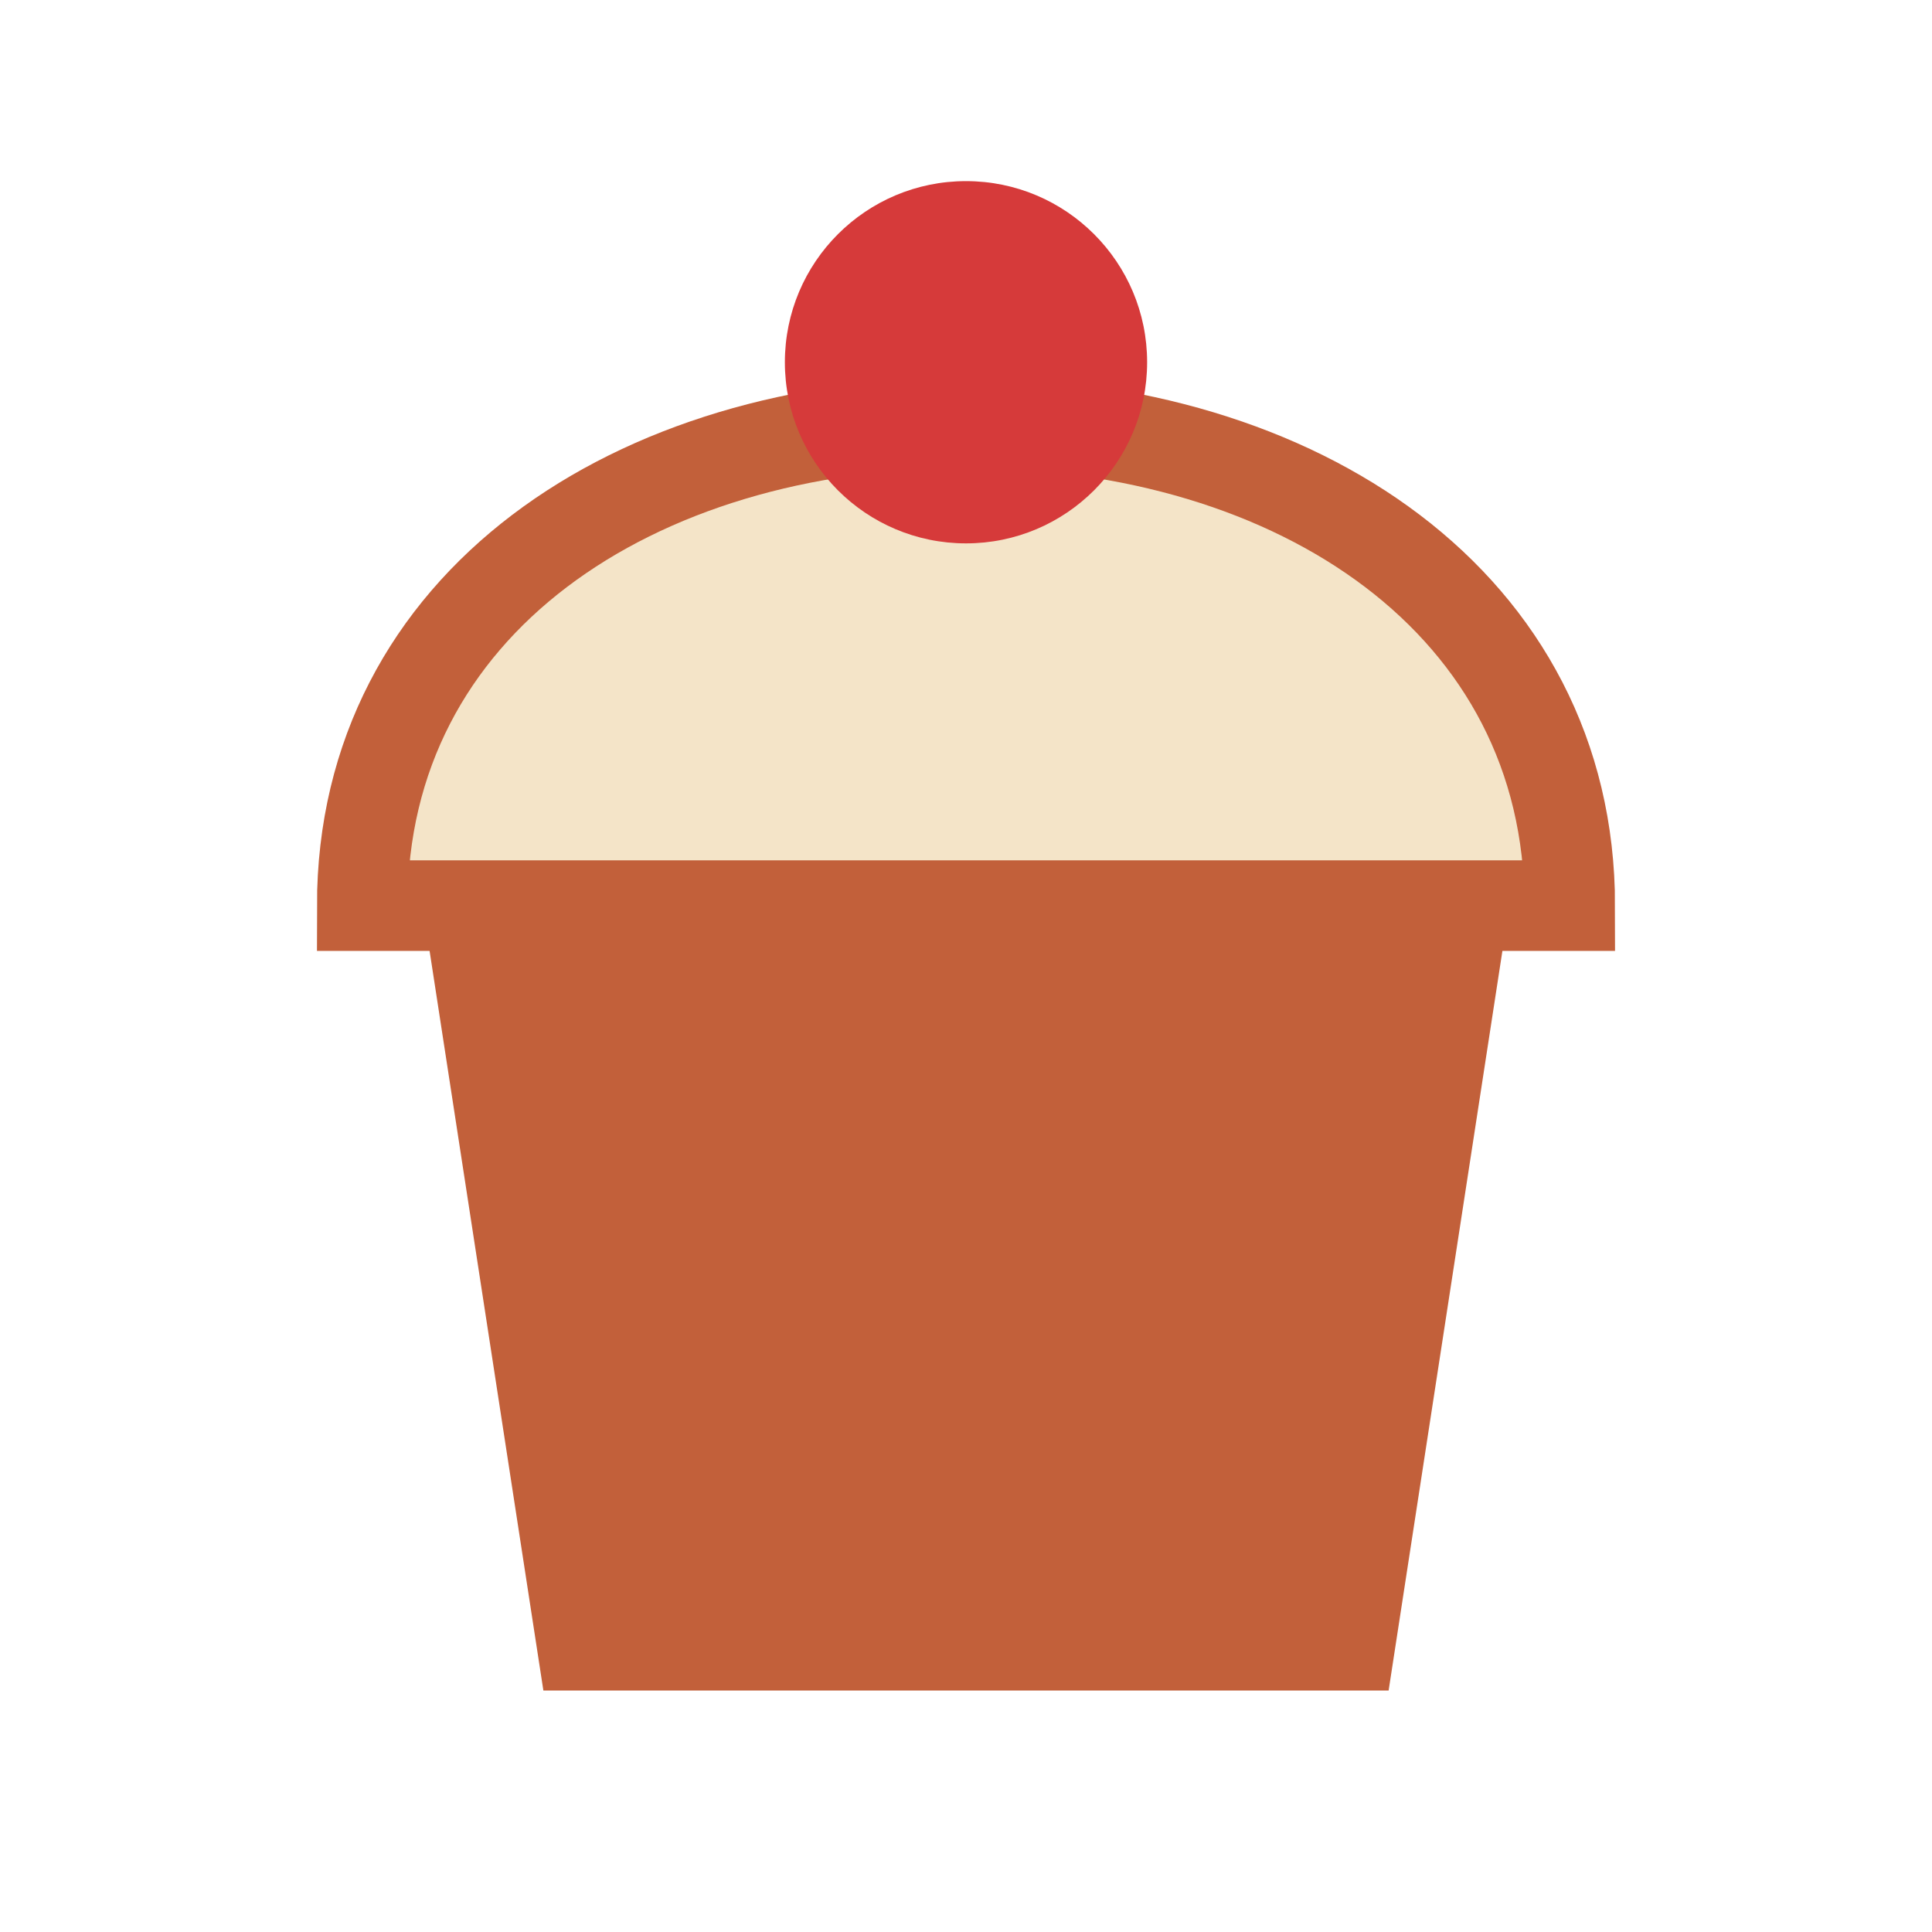
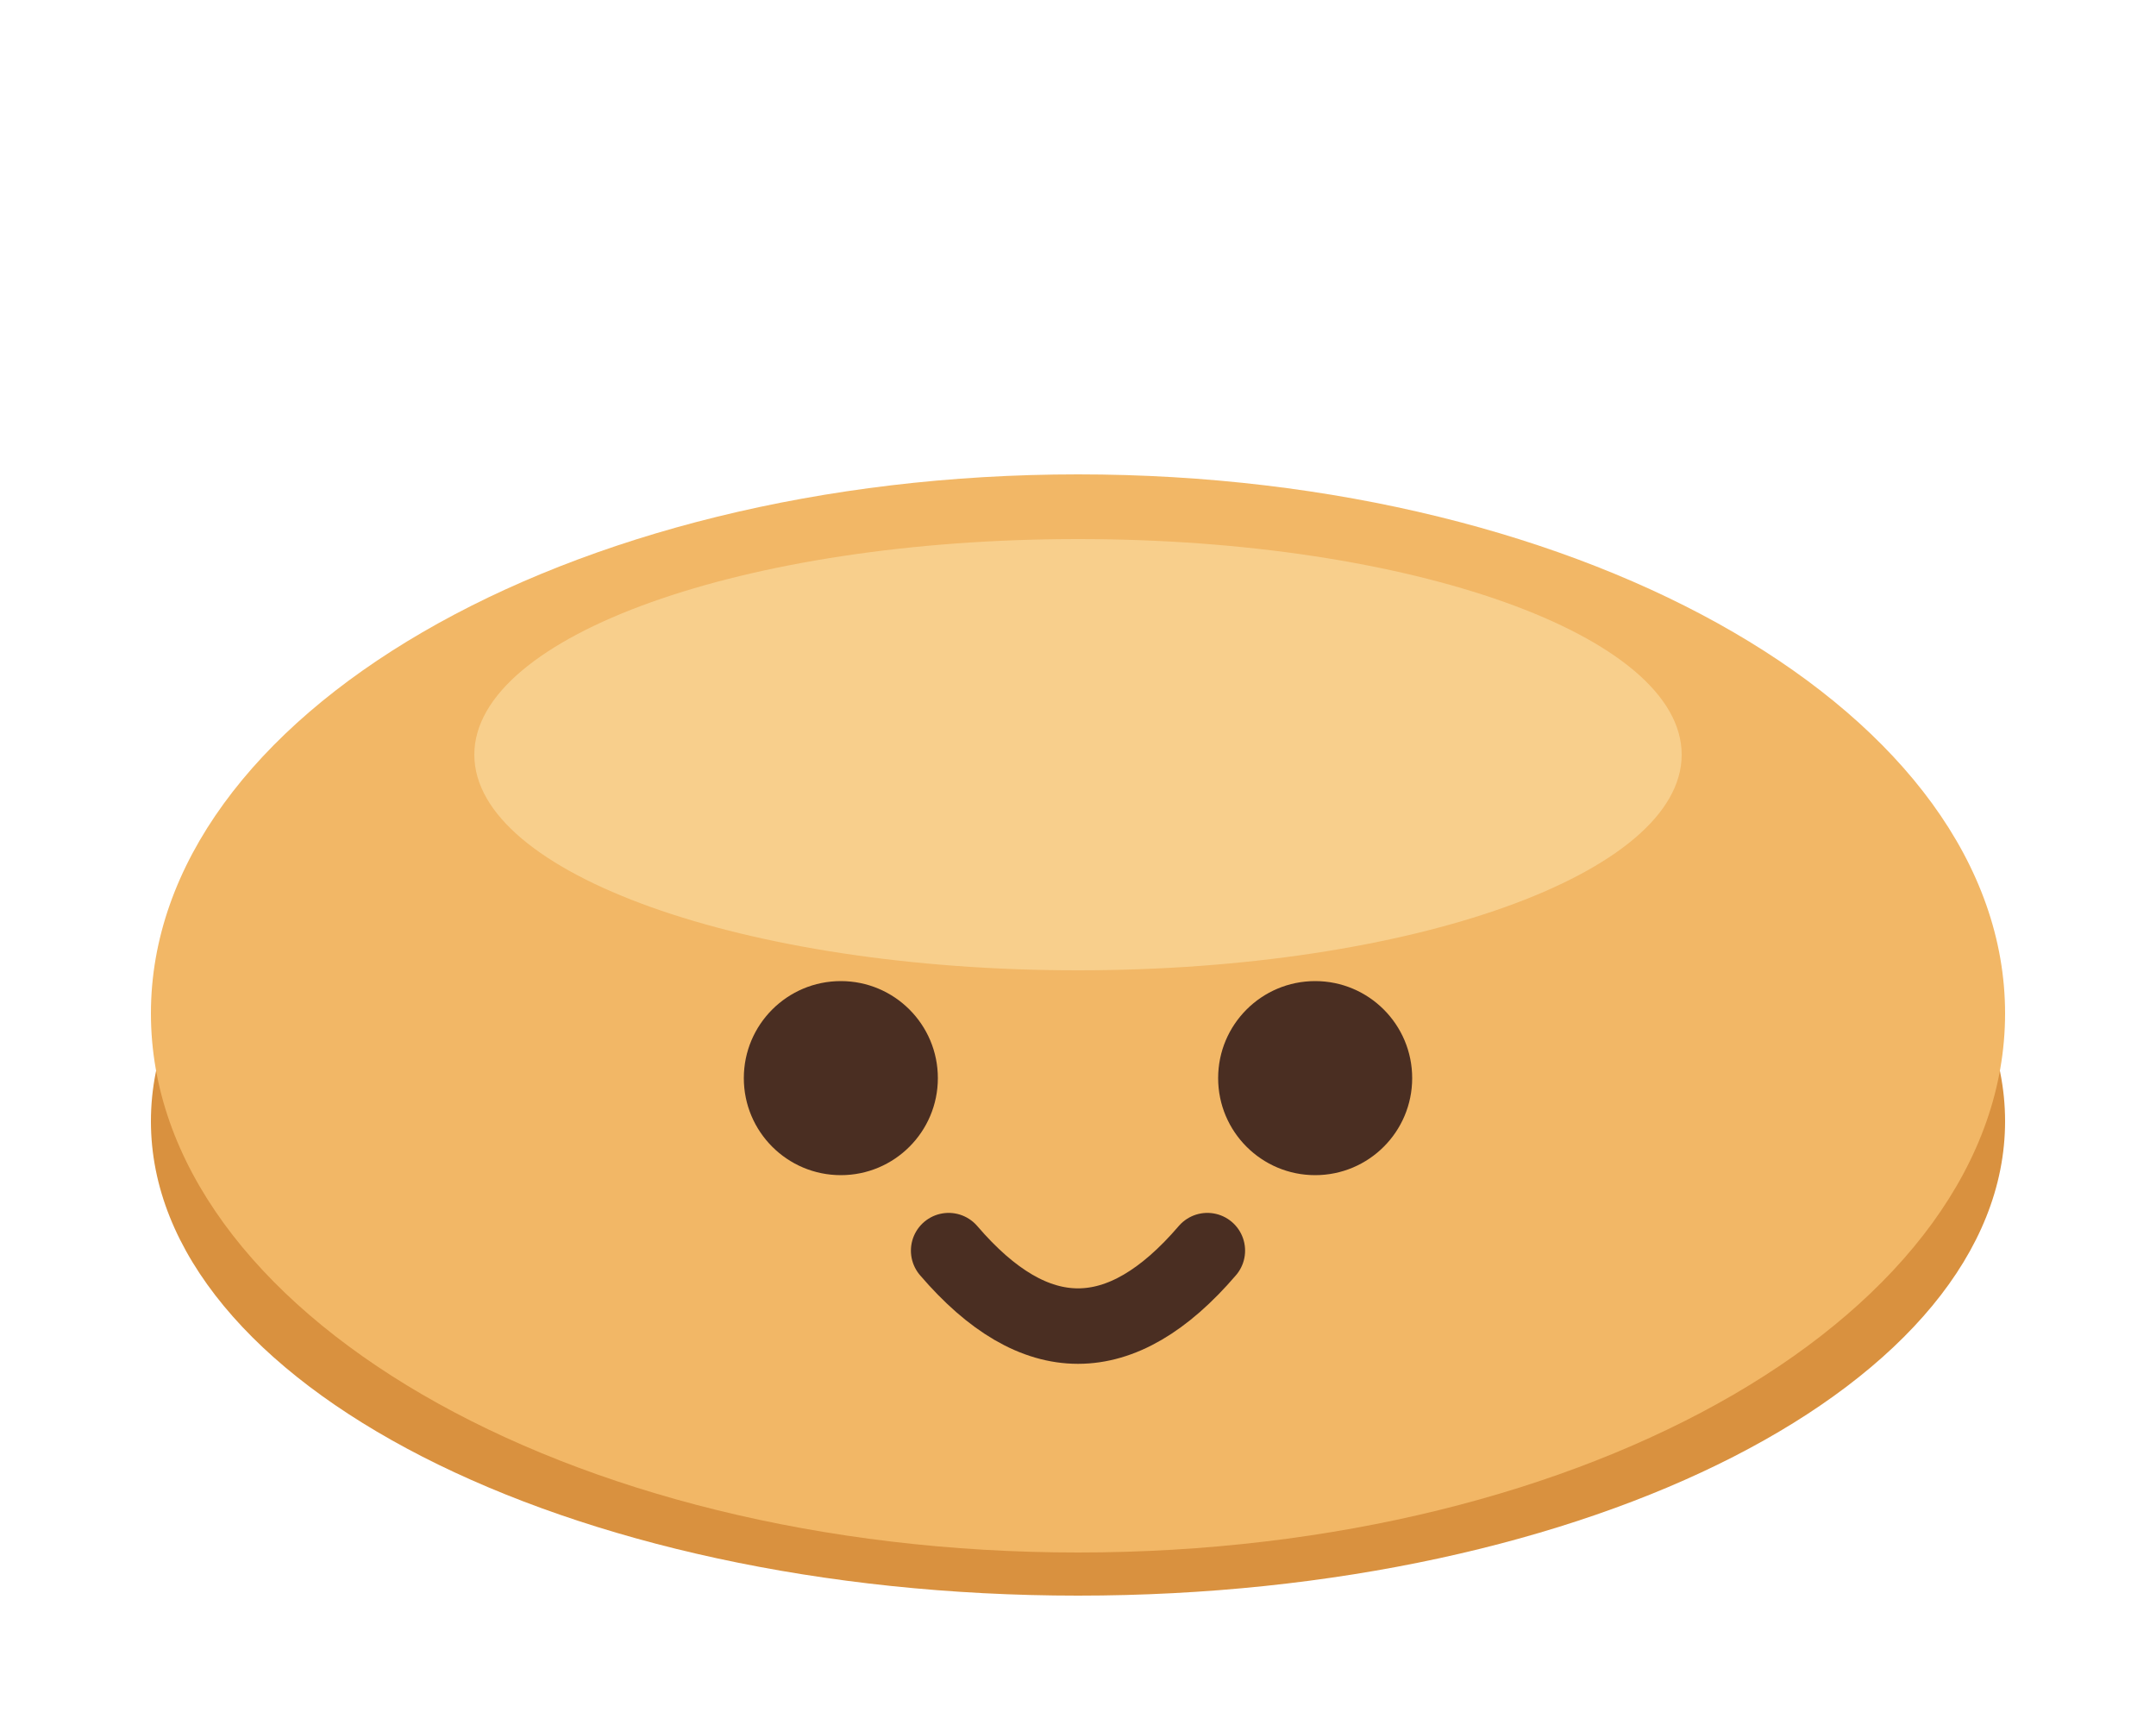
- <svg xmlns="http://www.w3.org/2000/svg" viewBox="0 0 64 64">
-   <path d="M14 30h36l-4 26H18z" fill="#c2603a" />
-   <path d="M12 30c0-10 9-16 20-16s20 6 20 16z" fill="#f4e4c8" stroke="#c2603a" stroke-width="3" />
-   <circle cx="32" cy="12" r="6" fill="#d63a3a" />
+ <svg xmlns="http://www.w3.org/2000/svg" viewBox="0 0 200 160">
+   <ellipse cx="100" cy="104" rx="86" ry="44" fill="#D9913F" />
+   <ellipse cx="100" cy="94" rx="86" ry="50" fill="#F2B766" />
+   <ellipse cx="100" cy="70" rx="56" ry="20" fill="#F8CF8C" />
+   <circle cx="78" cy="100" r="9" fill="#4A2E22" />
+   <circle cx="122" cy="100" r="9" fill="#4A2E22" />
+   <path d="M88 116 q12 14 24 0" stroke="#4A2E22" stroke-width="7" stroke-linecap="round" fill="none" />
</svg>
